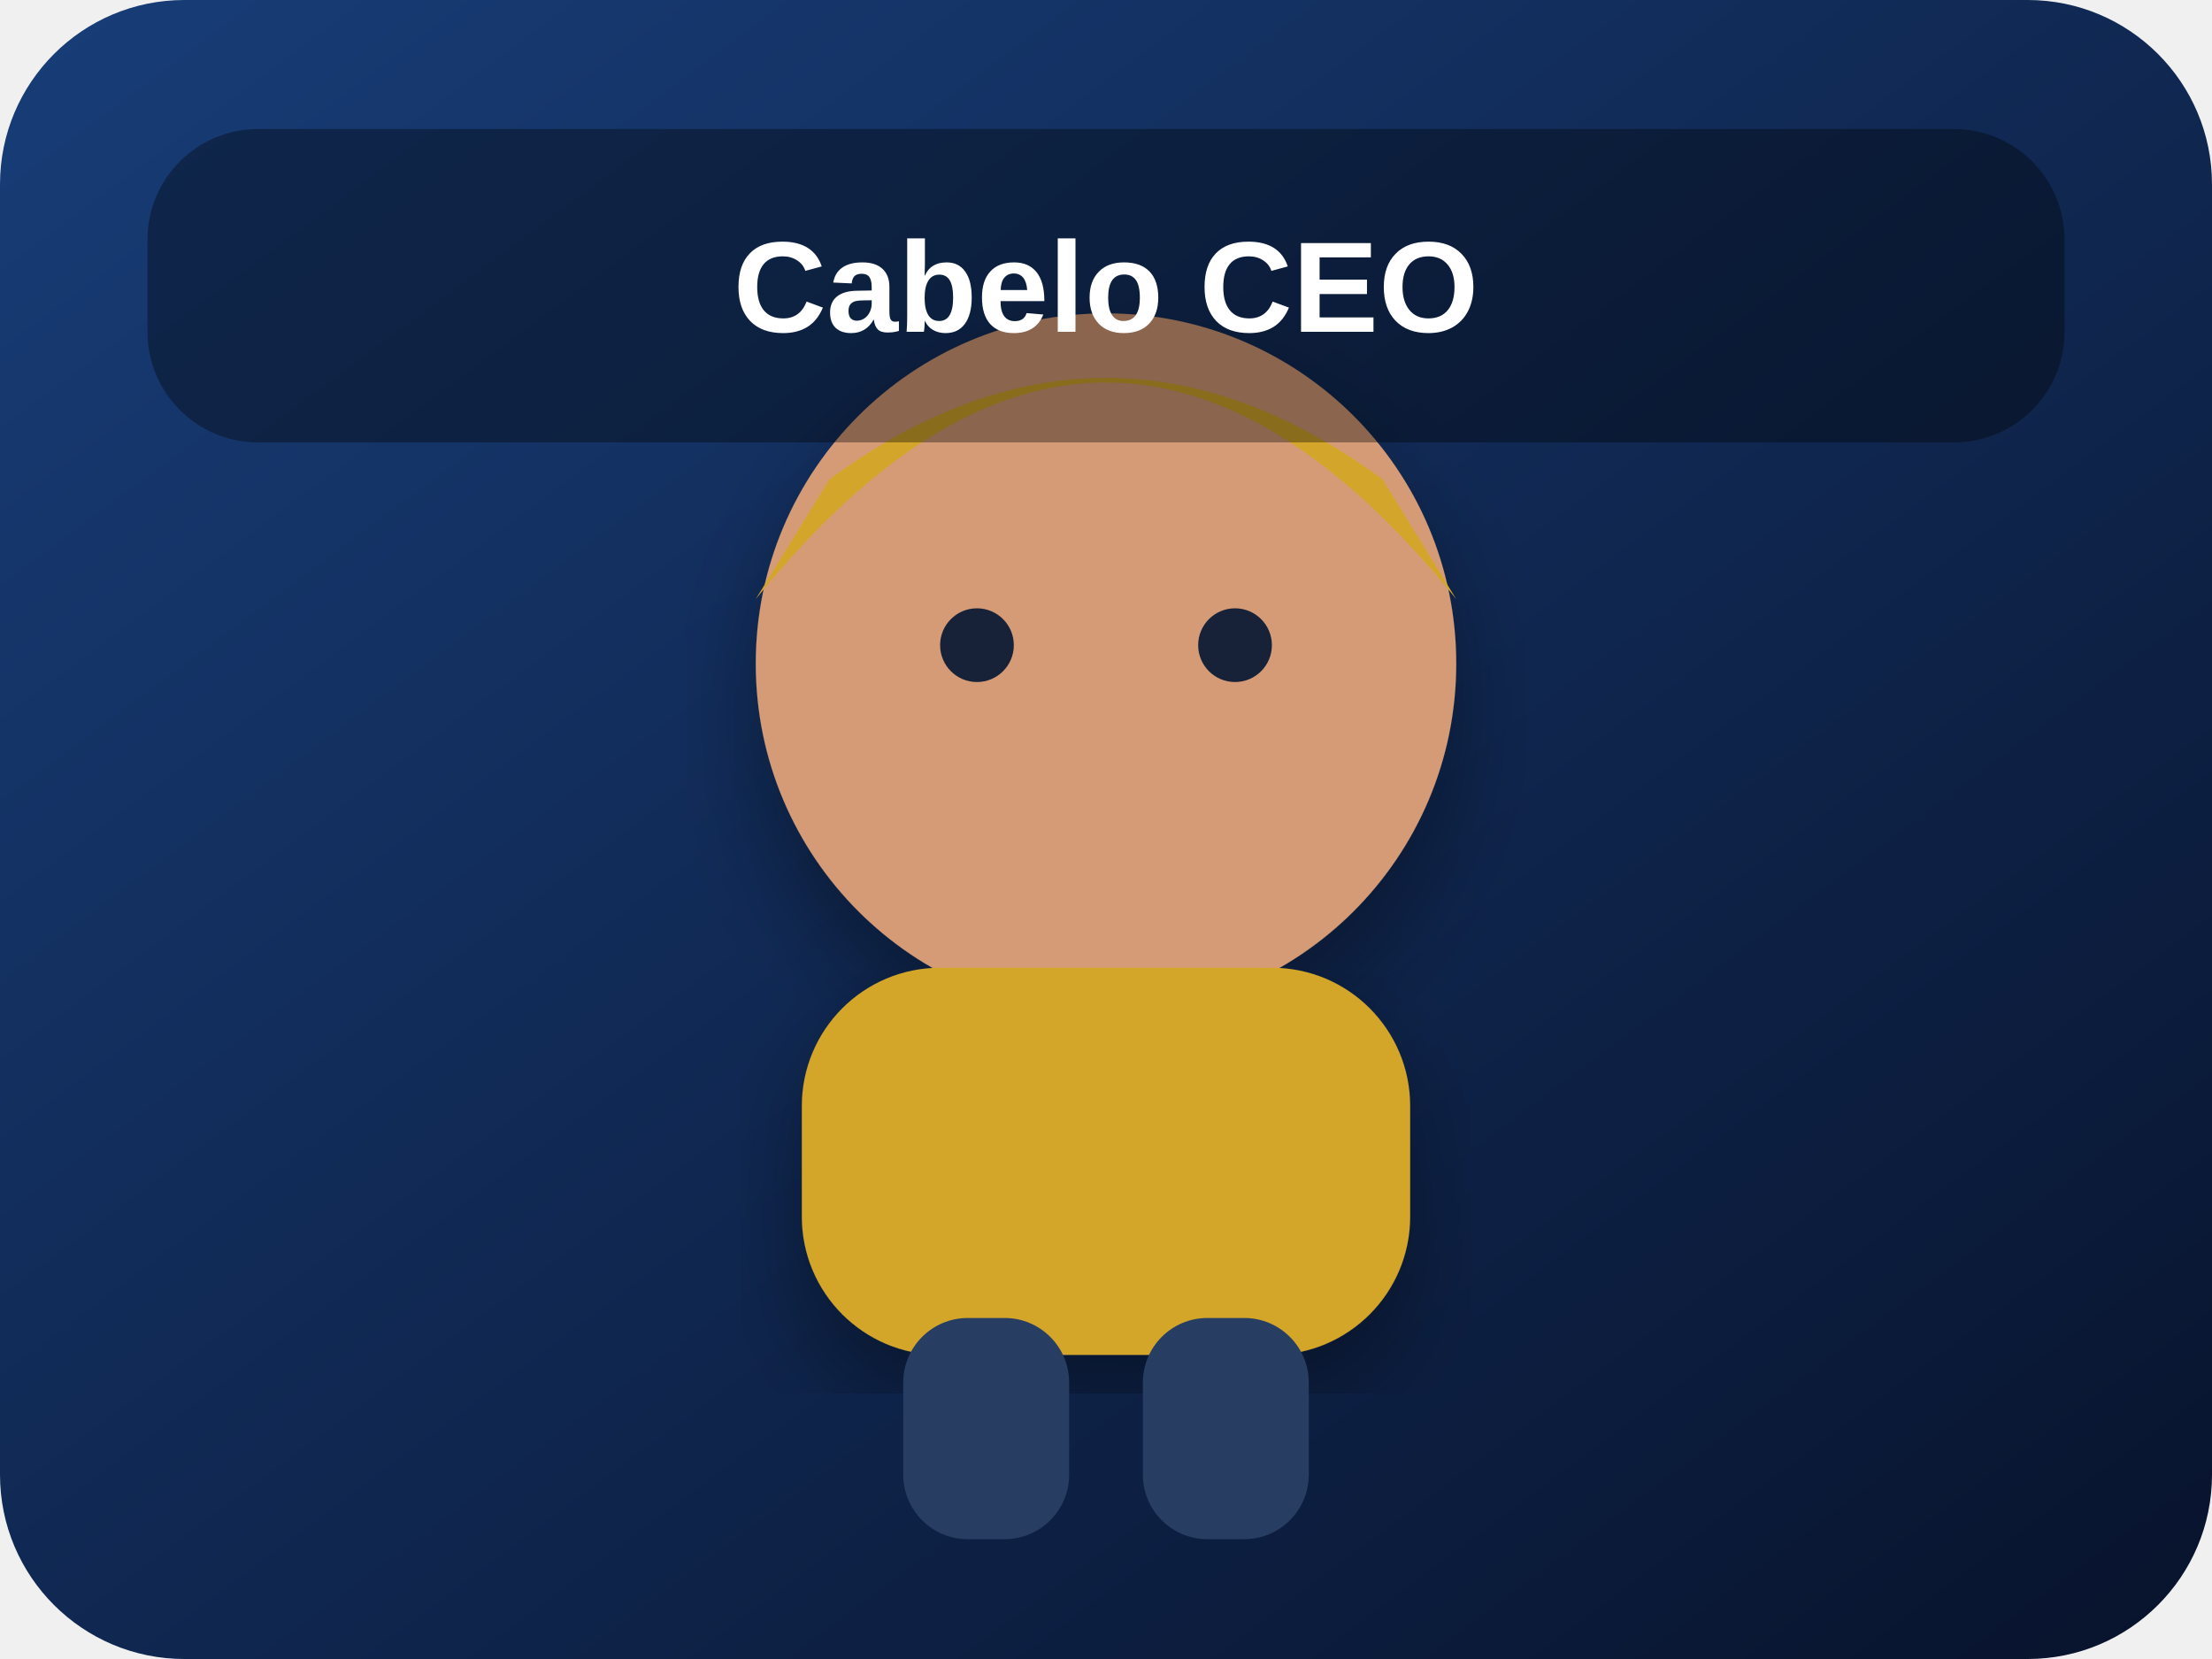
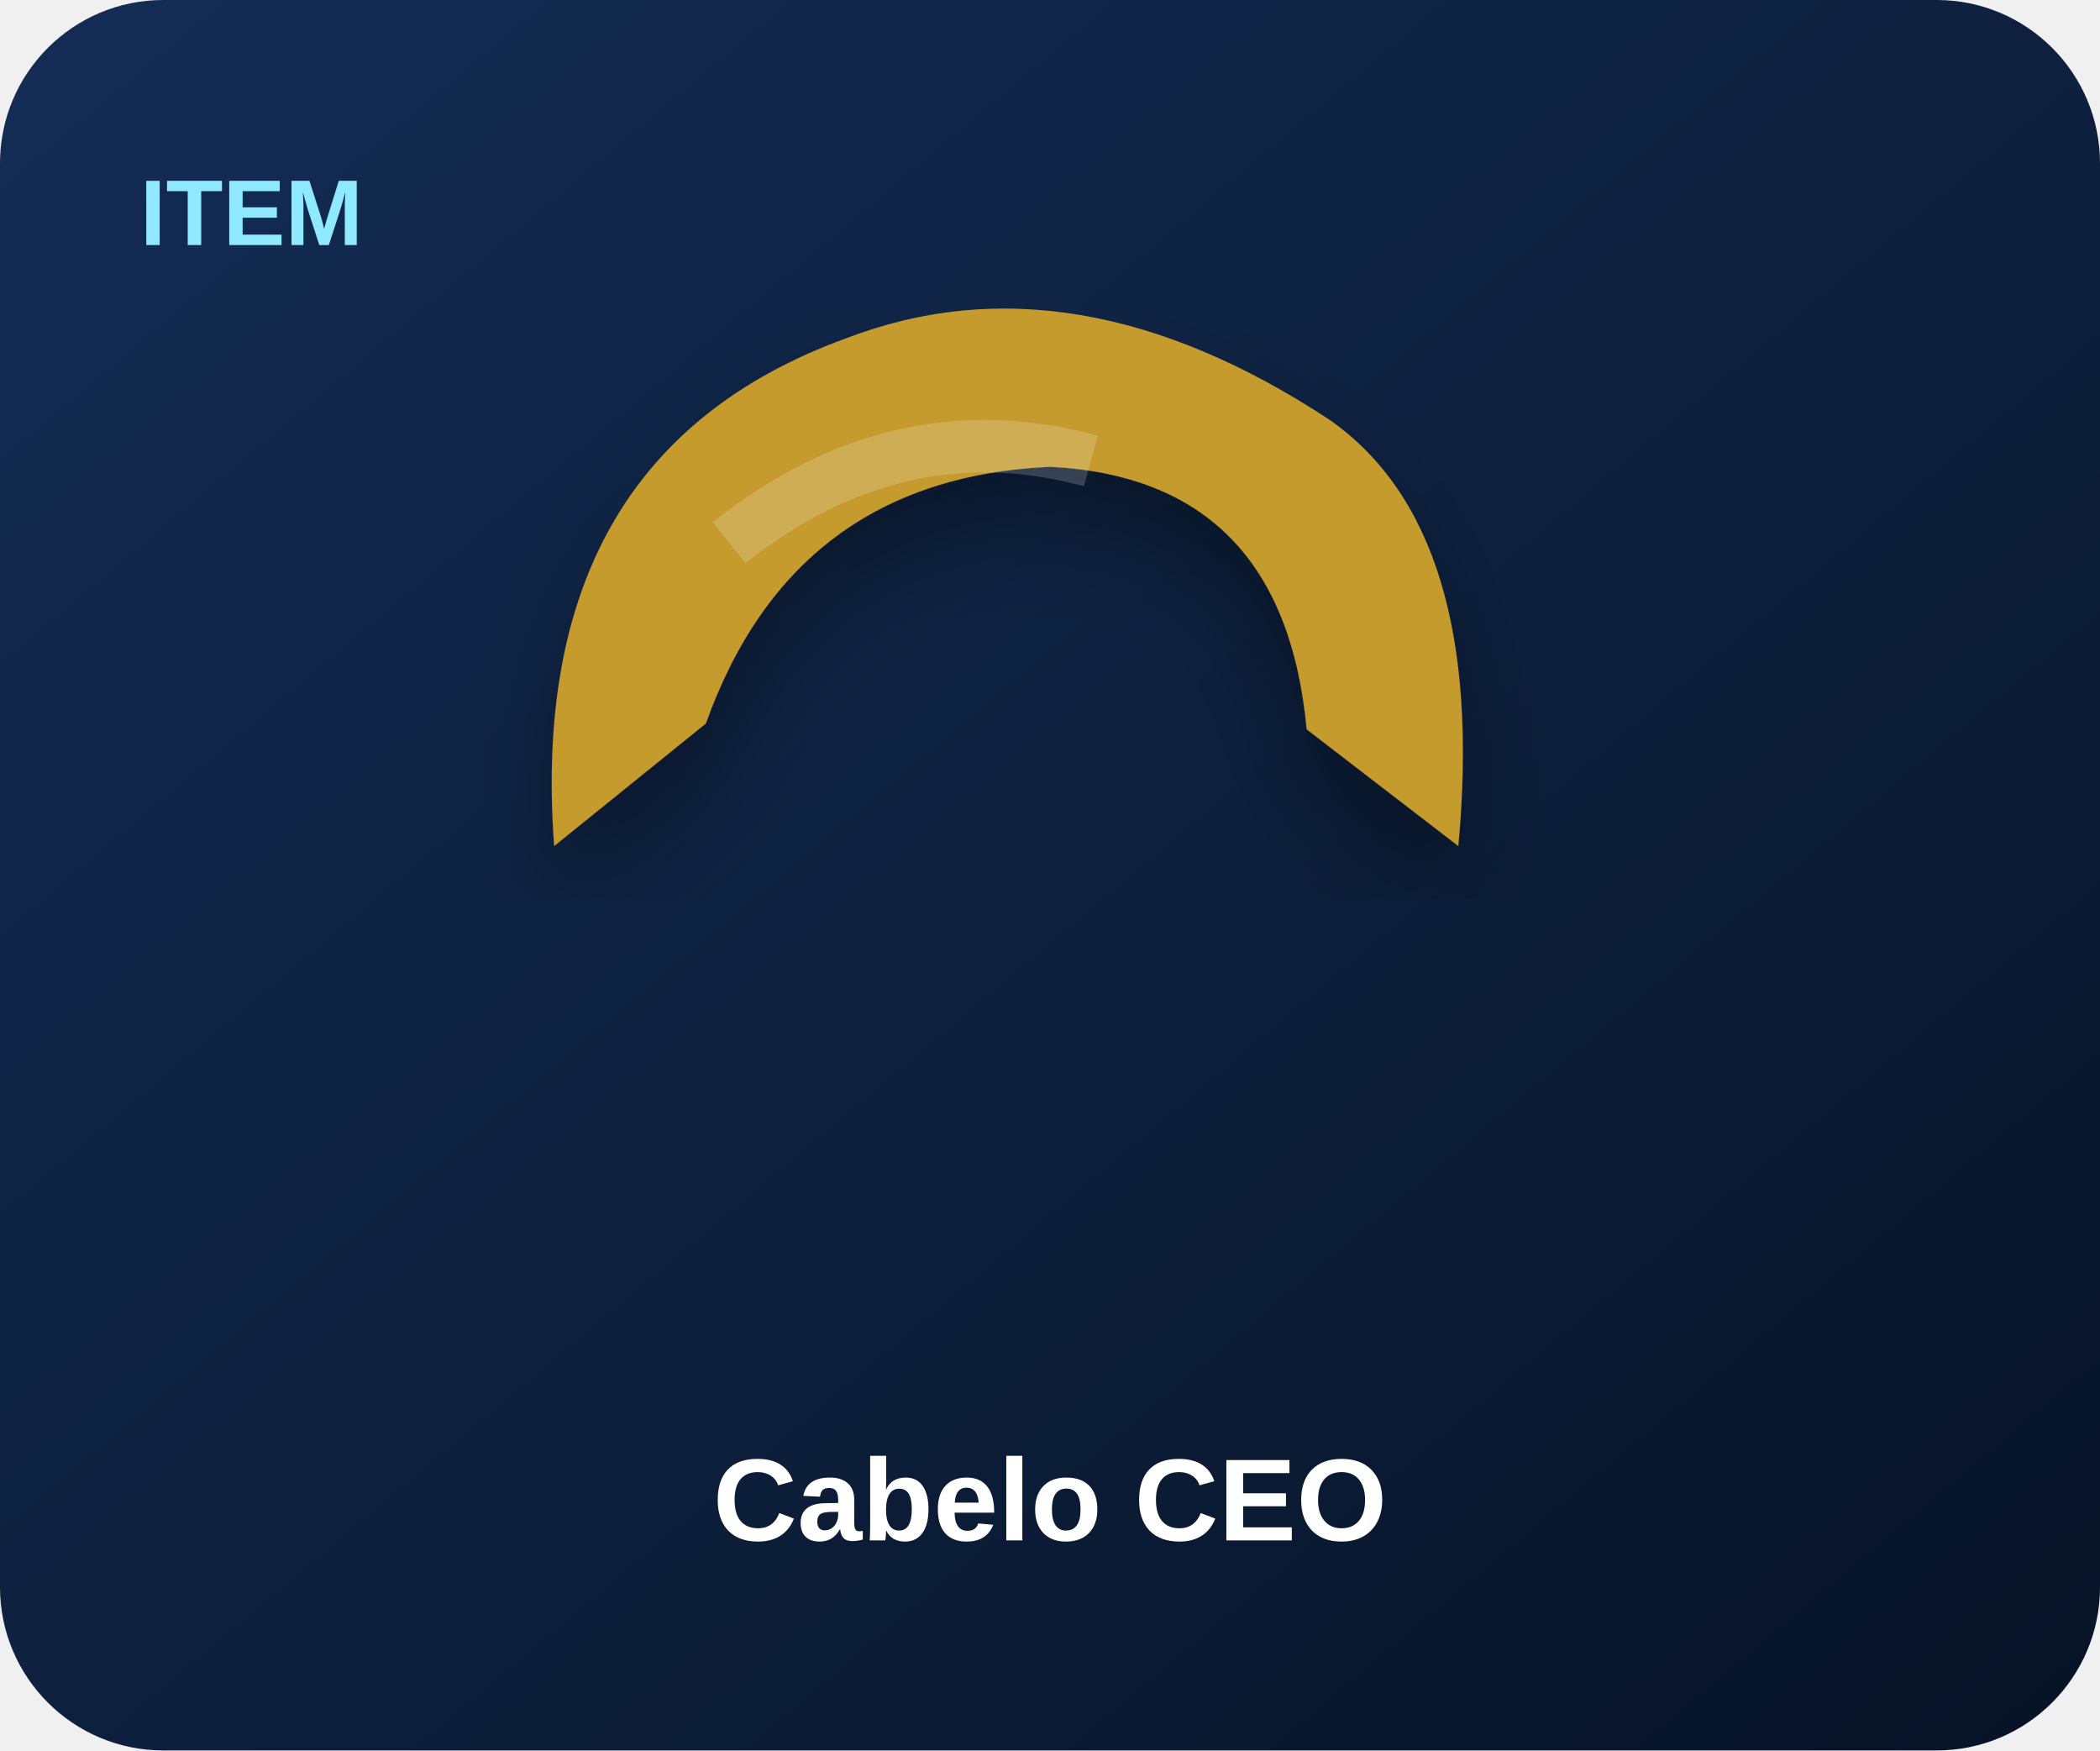
- <svg xmlns="http://www.w3.org/2000/svg" viewBox="0 0 240 180">
+ <svg xmlns="http://www.w3.org/2000/svg" viewBox="0 0 360 300">
  <defs>
-     <linearGradient id="bg" x1="0" y1="0" x2="1" y2="1">
-       <stop stop-color="#183d78" />
-       <stop offset="1" stop-color="#08132c" />
+     <linearGradient id="g" x1="0" y1="0" x2="1" y2="1">
+       <stop stop-color="#142d55" />
+       <stop offset="1" stop-color="#071326" />
    </linearGradient>
    <filter id="s">
-       <feDropShadow dx="0" dy="5" stdDeviation="5" flood-opacity=".35" />
+       <feDropShadow dx="0" dy="10" stdDeviation="8" flood-opacity=".35" />
    </filter>
  </defs>
-   <rect width="240" height="180" rx="20" fill="url(#bg)" />
-   <circle cx="120" cy="72" r="38" fill="#d59b76" filter="url(#s)" />
-   <path d="M82 65 Q120 18 158 65 L150 52 Q120 30 90 52Z" fill="#d3a62b" />
-   <rect x="87" y="105" width="66" height="42" rx="15" fill="#d3a62b" filter="url(#s)" />
-   <rect x="98" y="143" width="18" height="24" rx="7" fill="#273d62" />
-   <rect x="124" y="143" width="18" height="24" rx="7" fill="#273d62" />
-   <circle cx="106" cy="70" r="4" fill="#172238" />
-   <circle cx="134" cy="70" r="4" fill="#172238" />
-   <rect x="16" y="14" width="208" height="34" rx="12" fill="#000" fill-opacity=".35" />
-   <text x="120" y="36" fill="white" font-family="Arial" font-size="14" font-weight="700" text-anchor="middle">Cabelo CEO</text>
+   <rect width="360" height="300" rx="28" fill="url(#g)" />
+   <text x="24" y="42" fill="#8feaff" font-family="Arial" font-size="16" font-weight="700">ITEM</text>
+   <path d="M95 145 Q90 78 145 58 Q184 43 228 72 Q255 91 250 145 L224 125 Q220 82 180 80 Q136 82 121 124 Z" fill="#c59b2d" filter="url(#s)" />
+   <path d="M125 93 Q154 70 187 79" stroke="#fff" stroke-opacity=".18" stroke-width="9" fill="none" />
+   <text x="180" y="264" text-anchor="middle" fill="#fff" font-family="Arial" font-size="20" font-weight="900">Cabelo CEO</text>
</svg>
